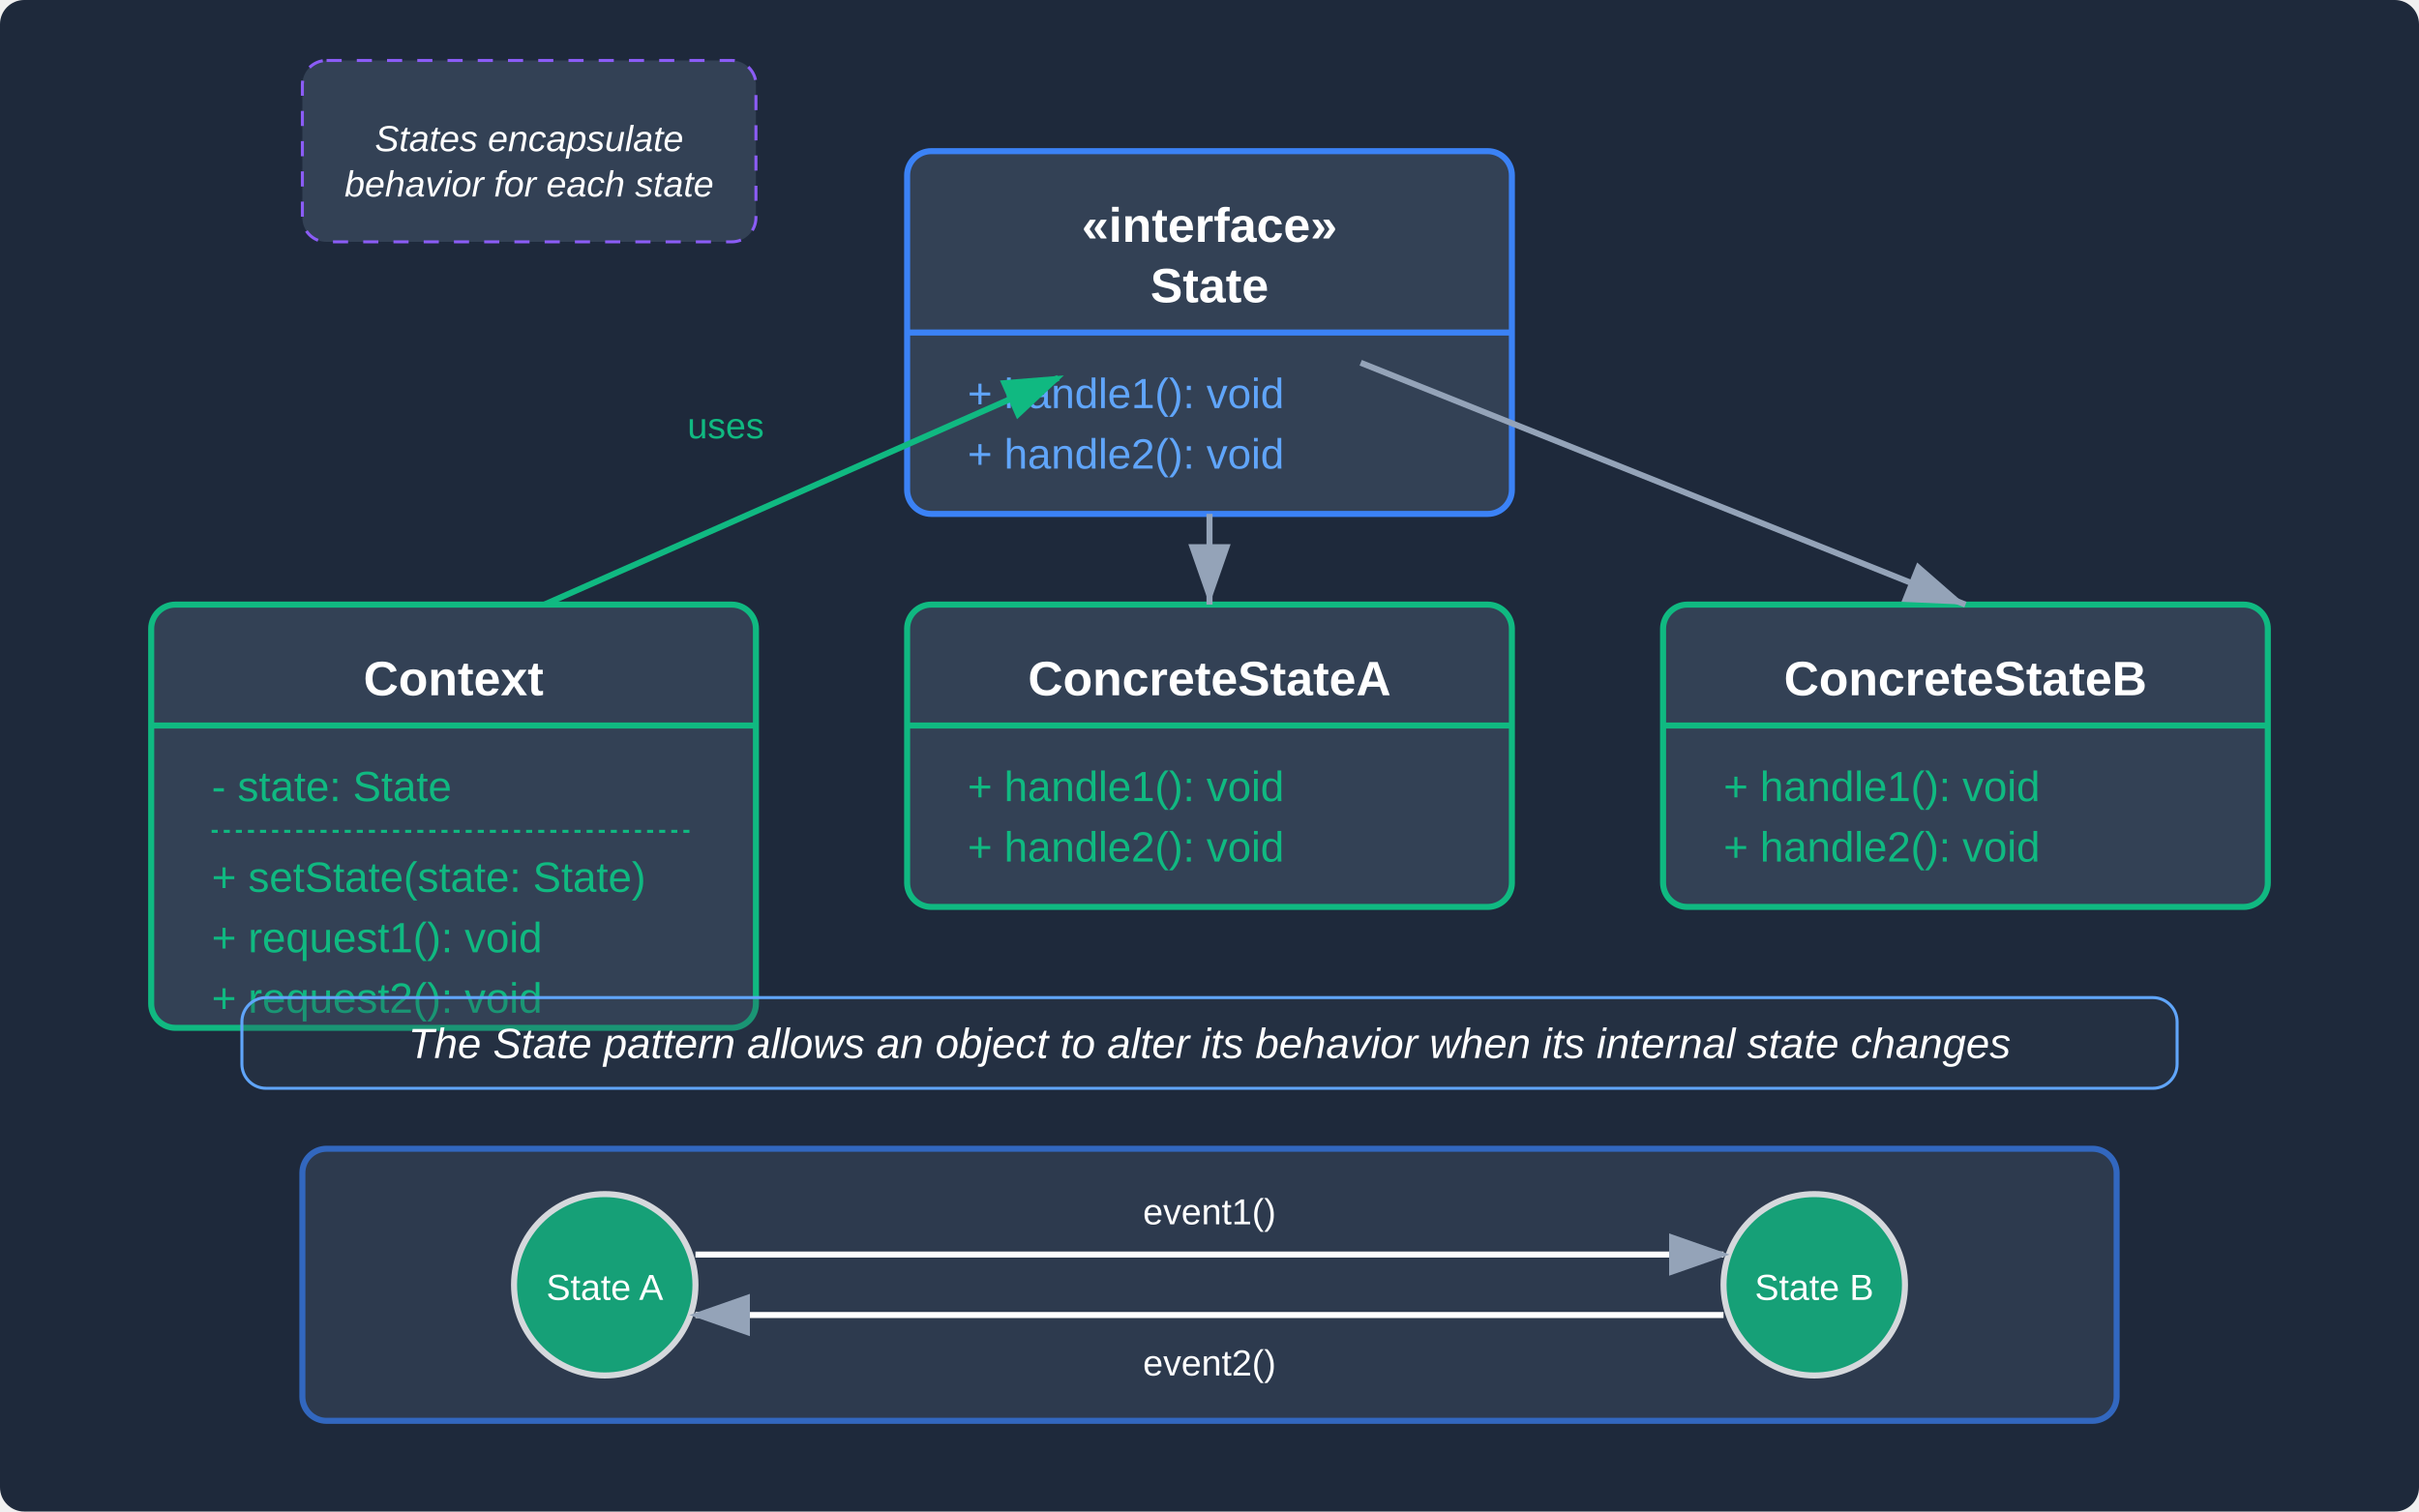
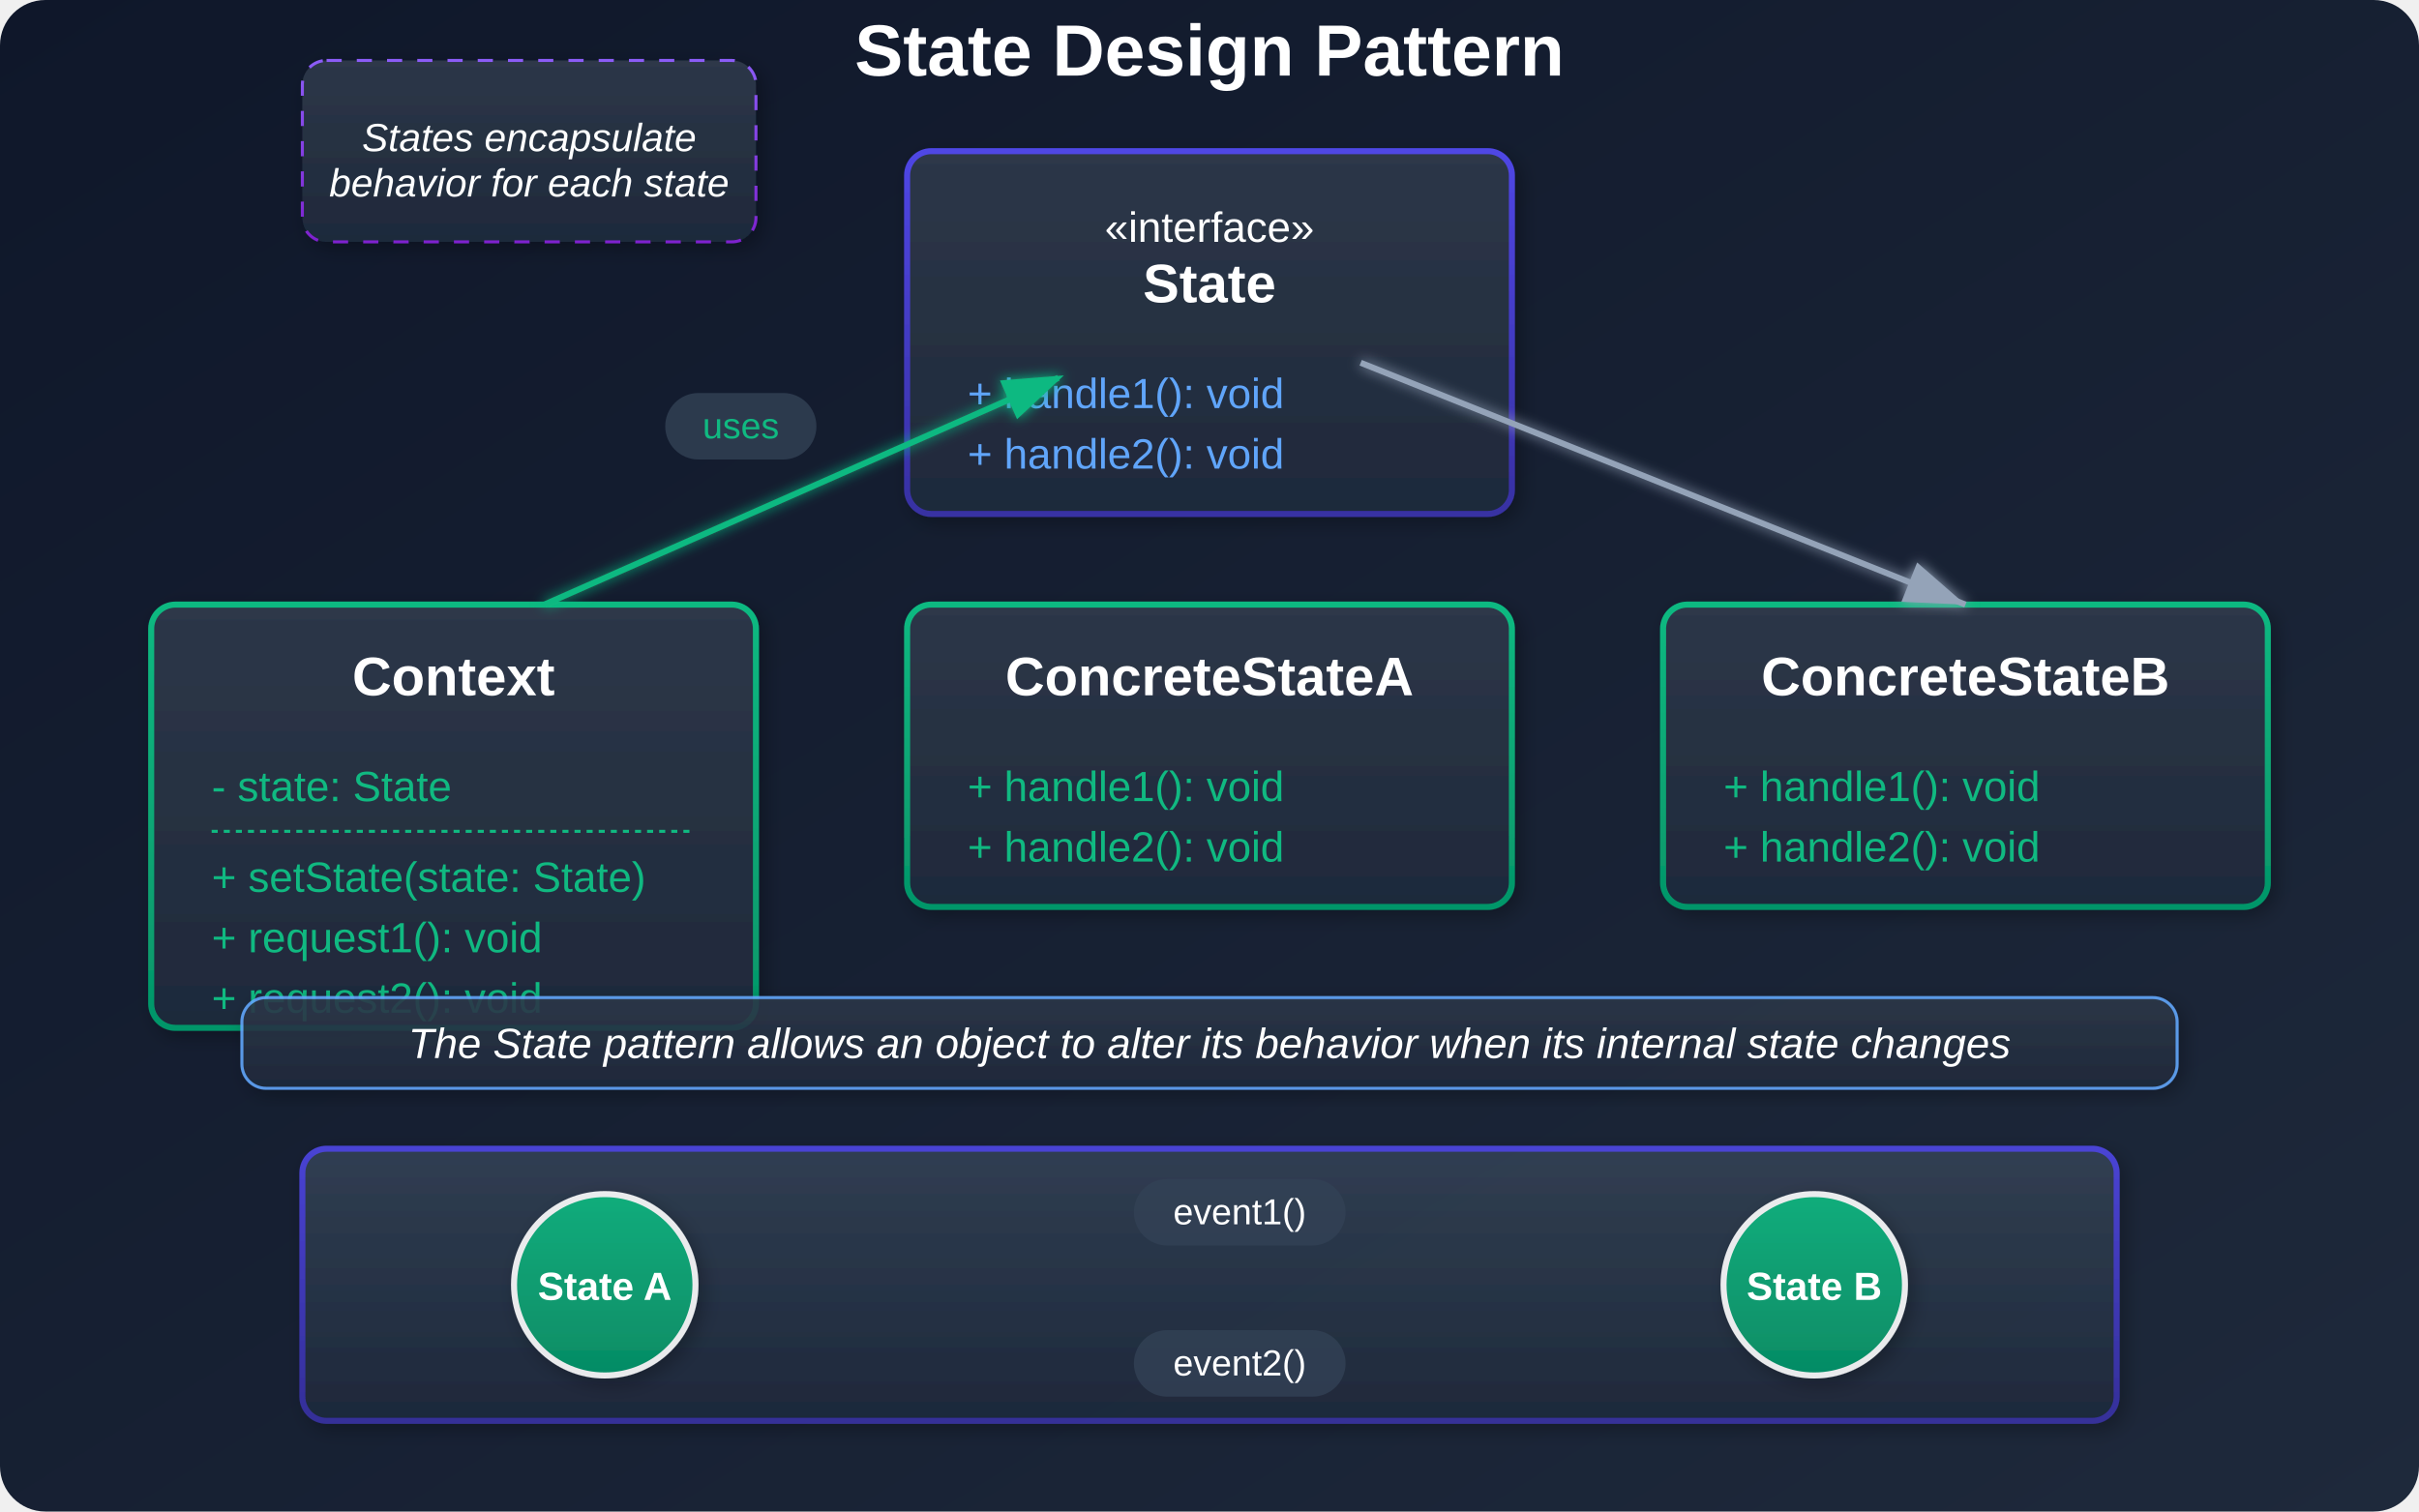
<svg xmlns="http://www.w3.org/2000/svg" width="800" height="500">
-   <rect width="800" height="500" fill="#1e293b" rx="8" ry="8" />
  <defs>
+     <linearGradient id="bgGradient" x1="0%" y1="0%" x2="100%" y2="100%">
+       <stop offset="0%" stop-color="#0f172a" />
+       <stop offset="100%" stop-color="#1e293b" />
+     </linearGradient>
+     <linearGradient id="interfaceGradient" x1="0%" y1="0%" x2="0%" y2="100%">
+       <stop offset="0%" stop-color="#4f46e5" />
+       <stop offset="100%" stop-color="#3730a3" />
+     </linearGradient>
+     <linearGradient id="concreteGradient" x1="0%" y1="0%" x2="0%" y2="100%">
+       <stop offset="0%" stop-color="#10b981" />
+       <stop offset="100%" stop-color="#059669" />
+     </linearGradient>
+     <linearGradient id="boxGradient" x1="0%" y1="0%" x2="0%" y2="100%">
+       <stop offset="0%" stop-color="#2d3748" />
+       <stop offset="100%" stop-color="#1e293b" />
+     </linearGradient>
+     <linearGradient id="diagramGradient" x1="0%" y1="0%" x2="0%" y2="100%">
+       <stop offset="0%" stop-color="#334155" />
+       <stop offset="100%" stop-color="#1e293b" />
+     </linearGradient>
+     <linearGradient id="stateAGradient" x1="0%" y1="0%" x2="0%" y2="100%">
+       <stop offset="0%" stop-color="#10b981" />
+       <stop offset="100%" stop-color="#059669" />
+     </linearGradient>
+     <linearGradient id="stateBGradient" x1="0%" y1="0%" x2="0%" y2="100%">
+       <stop offset="0%" stop-color="#10b981" />
+       <stop offset="100%" stop-color="#059669" />
+     </linearGradient>
+     <linearGradient id="noteGradient" x1="0%" y1="0%" x2="0%" y2="100%">
+       <stop offset="0%" stop-color="#8b5cf6" />
+       <stop offset="100%" stop-color="#7e22ce" />
+     </linearGradient>
+     <filter id="dropShadow" x="-20%" y="-20%" width="140%" height="140%">
+       <feDropShadow dx="2" dy="2" stdDeviation="3" flood-opacity="0.3" />
+     </filter>
+     <filter id="glow" x="-50%" y="-50%" width="200%" height="200%">
+       <feGaussianBlur stdDeviation="2" result="blur" />
+       <feComposite in="SourceGraphic" in2="blur" operator="over" />
+     </filter>
    <marker id="arrowhead" markerWidth="10" markerHeight="7" refX="9" refY="3.5" orient="auto">
      <polygon points="0 0, 10 3.5, 0 7" fill="#94a3b8" />
    </marker>
    <marker id="relationship-arrowhead" markerWidth="10" markerHeight="7" refX="9" refY="3.5" orient="auto">
      <polygon points="0 0, 10 3.5, 0 7" fill="#10b981" />
    </marker>
    <marker id="inheritance-arrowhead" markerWidth="10" markerHeight="7" refX="0" refY="3.5" orient="auto">
      <polygon points="10 0, 0 3.5, 10 7" fill="#94a3b8" />
    </marker>
  </defs>
-   <rect x="300" y="50" width="200" height="120" fill="#334155" stroke="#3b82f6" stroke-width="2" rx="8" ry="8" />
-   <text x="400" y="80" font-family="Arial" font-size="16" fill="#ffffff" text-anchor="middle" font-weight="bold">«interface»</text>
-   <text x="400" y="100" font-family="Arial" font-size="16" fill="#ffffff" text-anchor="middle" font-weight="bold">State</text>
-   <line x1="300" y1="110" x2="500" y2="110" stroke="#3b82f6" stroke-width="2" />
-   <text x="320" y="135" font-family="Arial" font-size="14" fill="#60a5fa">+ handle1(): void</text>
-   <text x="320" y="155" font-family="Arial" font-size="14" fill="#60a5fa">+ handle2(): void</text>
-   <rect x="50" y="200" width="200" height="140" fill="#334155" stroke="#10b981" stroke-width="2" rx="8" ry="8" />
-   <text x="150" y="230" font-family="Arial" font-size="16" fill="#ffffff" text-anchor="middle" font-weight="bold">Context</text>
-   <line x1="50" y1="240" x2="250" y2="240" stroke="#10b981" stroke-width="2" />
-   <text x="70" y="265" font-family="Arial" font-size="14" fill="#10b981">- state: State</text>
+   <rect width="800" height="500" fill="url(#bgGradient)" rx="15" ry="15" />
+   <text x="400" y="25" font-family="'Segoe UI', Arial, sans-serif" font-size="24" font-weight="600" text-anchor="middle" fill="white">State Design Pattern</text>
+   <rect x="300" y="50" width="200" height="120" fill="url(#boxGradient)" stroke="url(#interfaceGradient)" stroke-width="2" rx="8" ry="8" filter="url(#dropShadow)" />
+   <text x="400" y="80" font-family="'Segoe UI', Arial, sans-serif" font-size="14" fill="#ffffff" text-anchor="middle" font-weight="500">«interface»</text>
+   <text x="400" y="100" font-family="'Segoe UI', Arial, sans-serif" font-size="18" fill="#ffffff" text-anchor="middle" font-weight="600">State</text>
+   <line x1="300" y1="110" x2="500" y2="110" stroke="url(#interfaceGradient)" stroke-width="2" />
+   <text x="320" y="135" font-family="'Segoe UI', Arial, sans-serif" font-size="14" fill="#60a5fa">+ handle1(): void</text>
+   <text x="320" y="155" font-family="'Segoe UI', Arial, sans-serif" font-size="14" fill="#60a5fa">+ handle2(): void</text>
+   <rect x="50" y="200" width="200" height="140" fill="url(#boxGradient)" stroke="url(#concreteGradient)" stroke-width="2" rx="8" ry="8" filter="url(#dropShadow)" />
+   <text x="150" y="230" font-family="'Segoe UI', Arial, sans-serif" font-size="18" fill="#ffffff" text-anchor="middle" font-weight="600">Context</text>
+   <line x1="50" y1="240" x2="250" y2="240" stroke="url(#concreteGradient)" stroke-width="2" />
+   <text x="70" y="265" font-family="'Segoe UI', Arial, sans-serif" font-size="14" fill="#10b981">- state: State</text>
  <line x1="70" y1="275" x2="230" y2="275" stroke="#10b981" stroke-width="1" stroke-dasharray="2" />
-   <text x="70" y="295" font-family="Arial" font-size="14" fill="#10b981">+ setState(state: State)</text>
-   <text x="70" y="315" font-family="Arial" font-size="14" fill="#10b981">+ request1(): void</text>
-   <text x="70" y="335" font-family="Arial" font-size="14" fill="#10b981">+ request2(): void</text>
-   <rect x="300" y="200" width="200" height="100" fill="#334155" stroke="#10b981" stroke-width="2" rx="8" ry="8" />
-   <text x="400" y="230" font-family="Arial" font-size="16" fill="#ffffff" text-anchor="middle" font-weight="bold">ConcreteStateA</text>
-   <line x1="300" y1="240" x2="500" y2="240" stroke="#10b981" stroke-width="2" />
-   <text x="320" y="265" font-family="Arial" font-size="14" fill="#10b981">+ handle1(): void</text>
-   <text x="320" y="285" font-family="Arial" font-size="14" fill="#10b981">+ handle2(): void</text>
-   <rect x="550" y="200" width="200" height="100" fill="#334155" stroke="#10b981" stroke-width="2" rx="8" ry="8" />
-   <text x="650" y="230" font-family="Arial" font-size="16" fill="#ffffff" text-anchor="middle" font-weight="bold">ConcreteStateB</text>
-   <line x1="550" y1="240" x2="750" y2="240" stroke="#10b981" stroke-width="2" />
-   <text x="570" y="265" font-family="Arial" font-size="14" fill="#10b981">+ handle1(): void</text>
-   <text x="570" y="285" font-family="Arial" font-size="14" fill="#10b981">+ handle2(): void</text>
-   <line x1="400" y1="200" x2="400" y2="170" stroke="#94a3b8" stroke-width="2" marker-start="url(#inheritance-arrowhead)" />
-   <line x1="650" y1="200" x2="450" y2="120" stroke="#94a3b8" stroke-width="2" marker-start="url(#inheritance-arrowhead)" />
-   <line x1="180" y1="200" x2="350" y2="125" stroke="#10b981" stroke-width="2" marker-end="url(#relationship-arrowhead)" />
-   <text x="240" y="145" font-family="Arial" font-size="12" fill="#10b981" text-anchor="middle">uses</text>
-   <rect x="100" y="380" width="600" height="90" fill="#334155" stroke="#3b82f6" stroke-width="2" rx="8" ry="8" opacity="0.7" />
-   <circle cx="200" cy="425" r="30" fill="#10b981" opacity="0.8" stroke="#ffffff" stroke-width="2" />
-   <text x="200" y="430" font-family="Arial" font-size="12" fill="#ffffff" text-anchor="middle">State A</text>
-   <circle cx="600" cy="425" r="30" fill="#10b981" opacity="0.8" stroke="#ffffff" stroke-width="2" />
-   <text x="600" y="430" font-family="Arial" font-size="12" fill="#ffffff" text-anchor="middle">State B</text>
-   <line x1="230" y1="415" x2="570" y2="415" stroke="#ffffff" stroke-width="2" marker-end="url(#arrowhead)" />
-   <text x="400" y="405" font-family="Arial" font-size="12" fill="#ffffff" text-anchor="middle">event1()</text>
-   <line x1="570" y1="435" x2="230" y2="435" stroke="#ffffff" stroke-width="2" marker-end="url(#arrowhead)" />
-   <text x="400" y="455" font-family="Arial" font-size="12" fill="#ffffff" text-anchor="middle">event2()</text>
-   <rect x="100" y="20" width="150" height="60" fill="#334155" stroke="#8b5cf6" stroke-width="1" rx="8" ry="8" stroke-dasharray="5,5" />
-   <text x="175" y="50" font-family="Arial" font-size="12" fill="#ffffff" text-anchor="middle" font-style="italic">
+   <text x="70" y="295" font-family="'Segoe UI', Arial, sans-serif" font-size="14" fill="#10b981">+ setState(state: State)</text>
+   <text x="70" y="315" font-family="'Segoe UI', Arial, sans-serif" font-size="14" fill="#10b981">+ request1(): void</text>
+   <text x="70" y="335" font-family="'Segoe UI', Arial, sans-serif" font-size="14" fill="#10b981">+ request2(): void</text>
+   <rect x="300" y="200" width="200" height="100" fill="url(#boxGradient)" stroke="url(#concreteGradient)" stroke-width="2" rx="8" ry="8" filter="url(#dropShadow)" />
+   <text x="400" y="230" font-family="'Segoe UI', Arial, sans-serif" font-size="18" fill="#ffffff" text-anchor="middle" font-weight="600">ConcreteStateA</text>
+   <line x1="300" y1="240" x2="500" y2="240" stroke="url(#concreteGradient)" stroke-width="2" />
+   <text x="320" y="265" font-family="'Segoe UI', Arial, sans-serif" font-size="14" fill="#10b981">+ handle1(): void</text>
+   <text x="320" y="285" font-family="'Segoe UI', Arial, sans-serif" font-size="14" fill="#10b981">+ handle2(): void</text>
+   <rect x="550" y="200" width="200" height="100" fill="url(#boxGradient)" stroke="url(#concreteGradient)" stroke-width="2" rx="8" ry="8" filter="url(#dropShadow)" />
+   <text x="650" y="230" font-family="'Segoe UI', Arial, sans-serif" font-size="18" fill="#ffffff" text-anchor="middle" font-weight="600">ConcreteStateB</text>
+   <line x1="550" y1="240" x2="750" y2="240" stroke="url(#concreteGradient)" stroke-width="2" />
+   <text x="570" y="265" font-family="'Segoe UI', Arial, sans-serif" font-size="14" fill="#10b981">+ handle1(): void</text>
+   <text x="570" y="285" font-family="'Segoe UI', Arial, sans-serif" font-size="14" fill="#10b981">+ handle2(): void</text>
+   <line x1="400" y1="200" x2="400" y2="170" stroke="#94a3b8" stroke-width="2" marker-start="url(#inheritance-arrowhead)" filter="url(#glow)" />
+   <line x1="650" y1="200" x2="450" y2="120" stroke="#94a3b8" stroke-width="2" marker-start="url(#inheritance-arrowhead)" filter="url(#glow)" />
+   <line x1="180" y1="200" x2="350" y2="125" stroke="#10b981" stroke-width="2" marker-end="url(#relationship-arrowhead)" filter="url(#glow)" />
+   <rect x="220" y="130" width="50" height="22" rx="11" fill="#334155" fill-opacity="0.8" />
+   <text x="245" y="145" font-family="'Segoe UI', Arial, sans-serif" font-size="12" fill="#10b981" text-anchor="middle" font-weight="500">uses</text>
+   <rect x="100" y="380" width="600" height="90" fill="url(#diagramGradient)" stroke="url(#interfaceGradient)" stroke-width="2" rx="8" ry="8" opacity="0.9" filter="url(#dropShadow)" />
+   <circle cx="200" cy="425" r="30" fill="url(#stateAGradient)" opacity="0.9" stroke="#ffffff" stroke-width="2" filter="url(#dropShadow)" />
+   <text x="200" y="430" font-family="'Segoe UI', Arial, sans-serif" font-size="13" fill="#ffffff" text-anchor="middle" font-weight="600">State A</text>
+   <circle cx="600" cy="425" r="30" fill="url(#stateBGradient)" opacity="0.9" stroke="#ffffff" stroke-width="2" filter="url(#dropShadow)" />
+   <text x="600" y="430" font-family="'Segoe UI', Arial, sans-serif" font-size="13" fill="#ffffff" text-anchor="middle" font-weight="600">State B</text>
+   <line x1="230" y1="415" x2="570" y2="415" stroke="#ffffff" stroke-width="2" marker-end="url(#arrowhead)" filter="url(#glow)" />
+   <rect x="375" y="390" width="70" height="22" rx="11" fill="#334155" fill-opacity="0.8" />
+   <text x="410" y="405" font-family="'Segoe UI', Arial, sans-serif" font-size="12" fill="#ffffff" text-anchor="middle" font-weight="500">event1()</text>
+   <line x1="570" y1="435" x2="230" y2="435" stroke="#ffffff" stroke-width="2" marker-end="url(#arrowhead)" filter="url(#glow)" />
+   <rect x="375" y="440" width="70" height="22" rx="11" fill="#334155" fill-opacity="0.8" />
+   <text x="410" y="455" font-family="'Segoe UI', Arial, sans-serif" font-size="12" fill="#ffffff" text-anchor="middle" font-weight="500">event2()</text>
+   <rect x="100" y="20" width="150" height="60" fill="url(#boxGradient)" stroke="url(#noteGradient)" stroke-width="1" rx="8" ry="8" stroke-dasharray="5,5" filter="url(#dropShadow)" />
+   <text x="175" y="50" font-family="'Segoe UI', Arial, sans-serif" font-size="13" fill="#ffffff" text-anchor="middle" font-style="italic" font-weight="500">
        States encapsulate
    </text>
-   <text x="175" y="65" font-family="Arial" font-size="12" fill="#ffffff" text-anchor="middle" font-style="italic">
+   <text x="175" y="65" font-family="'Segoe UI', Arial, sans-serif" font-size="13" fill="#ffffff" text-anchor="middle" font-style="italic" font-weight="500">
        behavior for each state
    </text>
-   <rect x="80" y="330" width="640" height="30" fill="#334155" stroke="#60a5fa" stroke-width="1" rx="8" ry="8" fill-opacity="0.3" />
-   <text x="400" y="350" font-family="Arial" font-size="14" fill="#ffffff" text-anchor="middle" font-style="italic">
+   <rect x="80" y="330" width="640" height="30" fill="url(#boxGradient)" stroke="#60a5fa" stroke-width="1" rx="8" ry="8" opacity="0.9" filter="url(#dropShadow)" />
+   <text x="400" y="350" font-family="'Segoe UI', Arial, sans-serif" font-size="14" fill="#ffffff" text-anchor="middle" font-style="italic" font-weight="500">
        The State pattern allows an object to alter its behavior when its internal state changes
    </text>
</svg>
